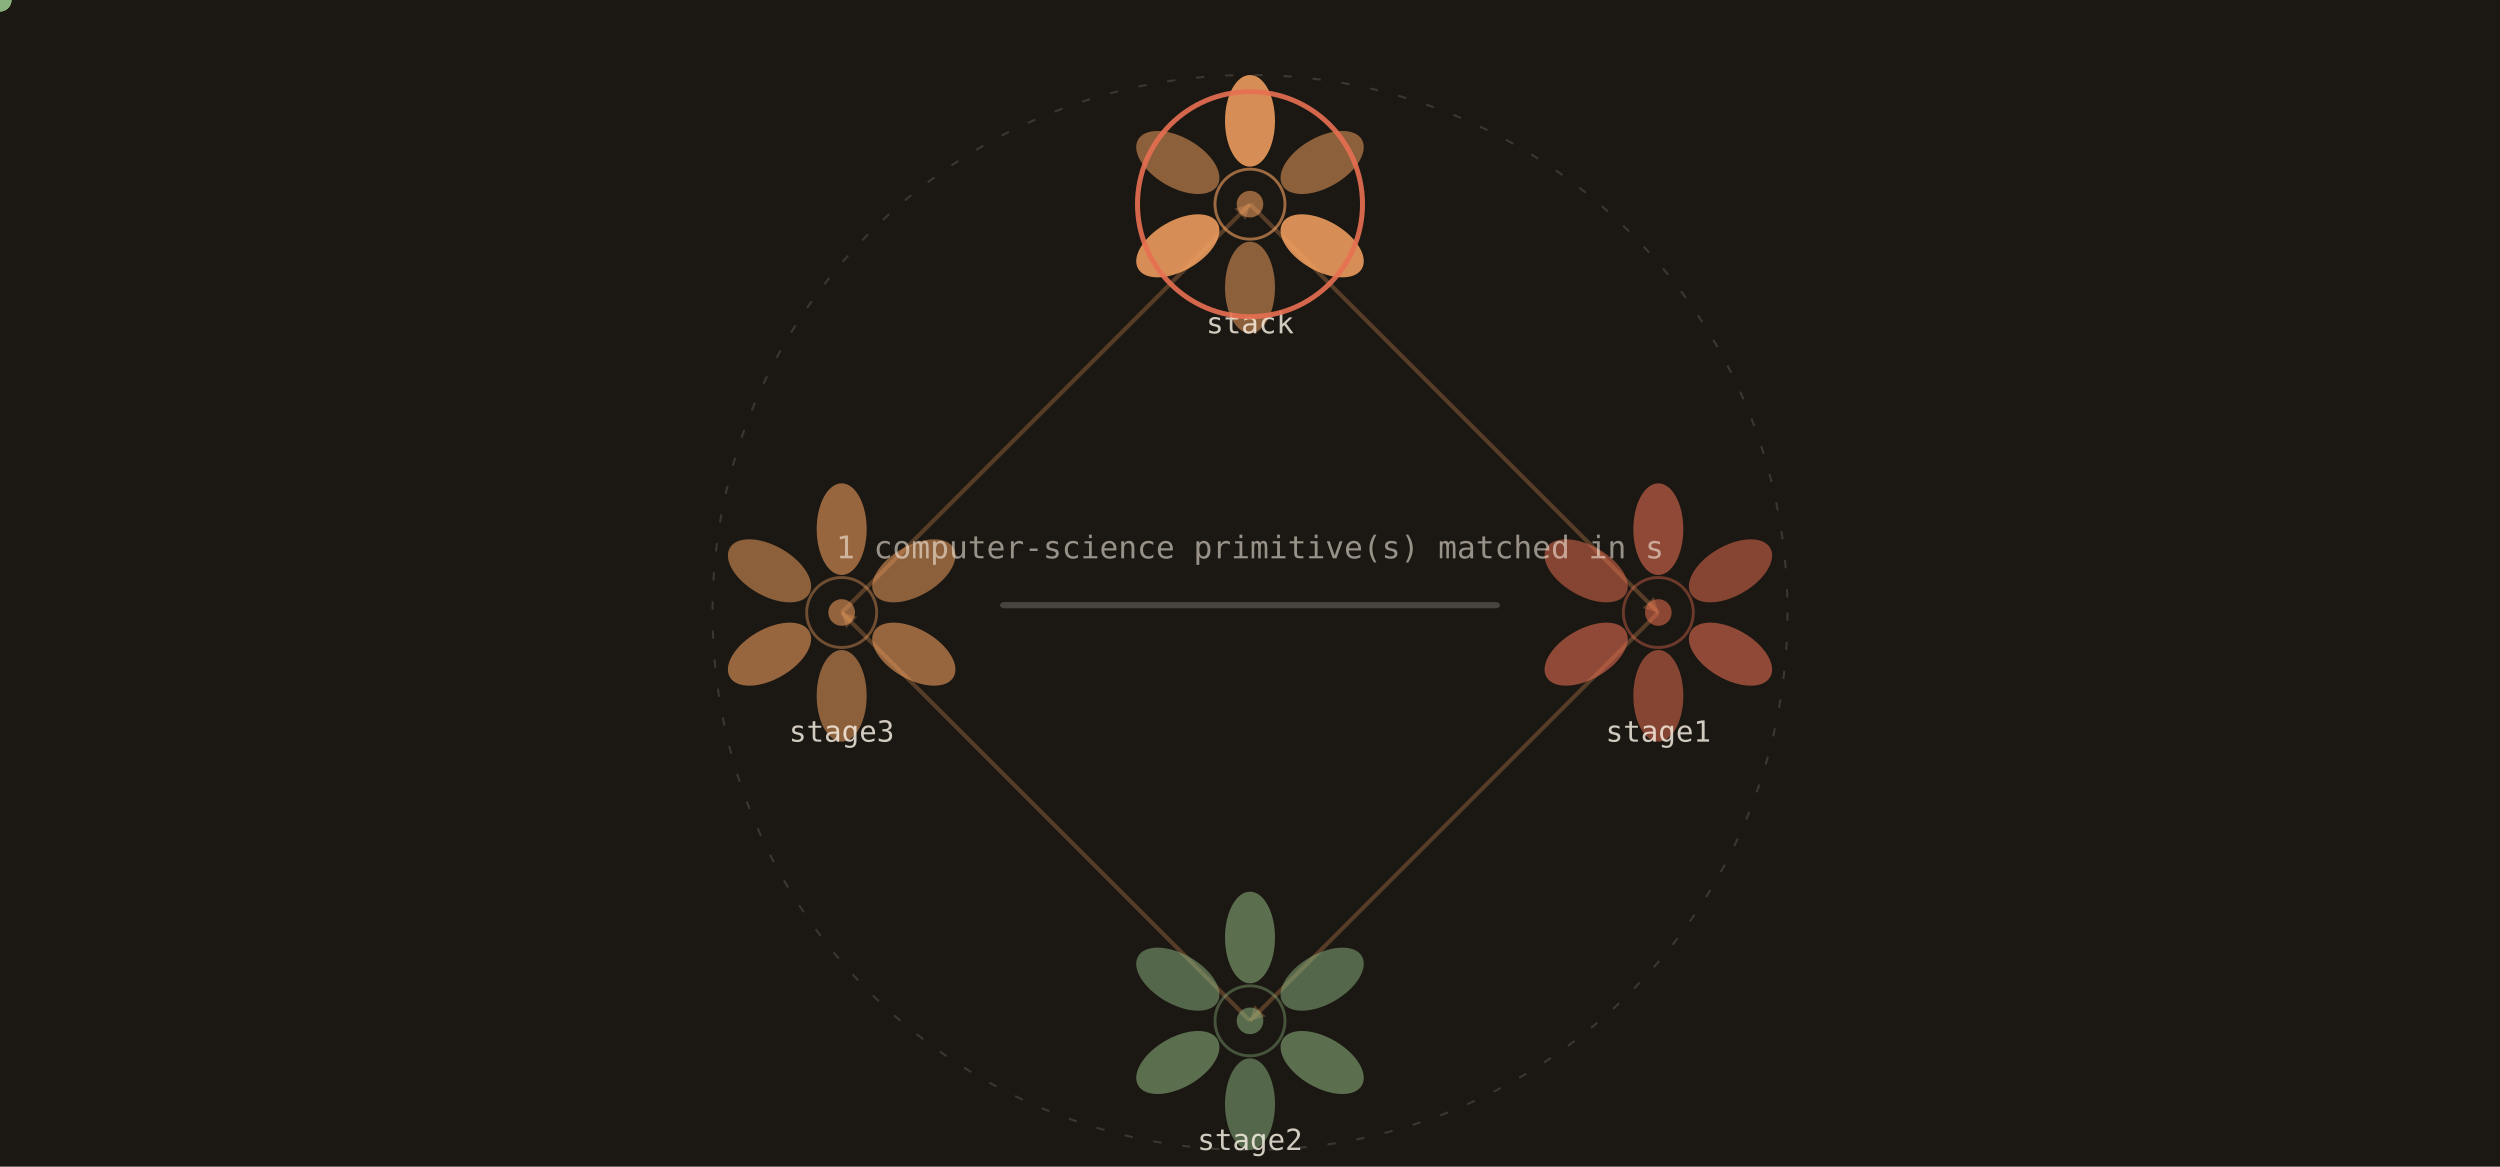
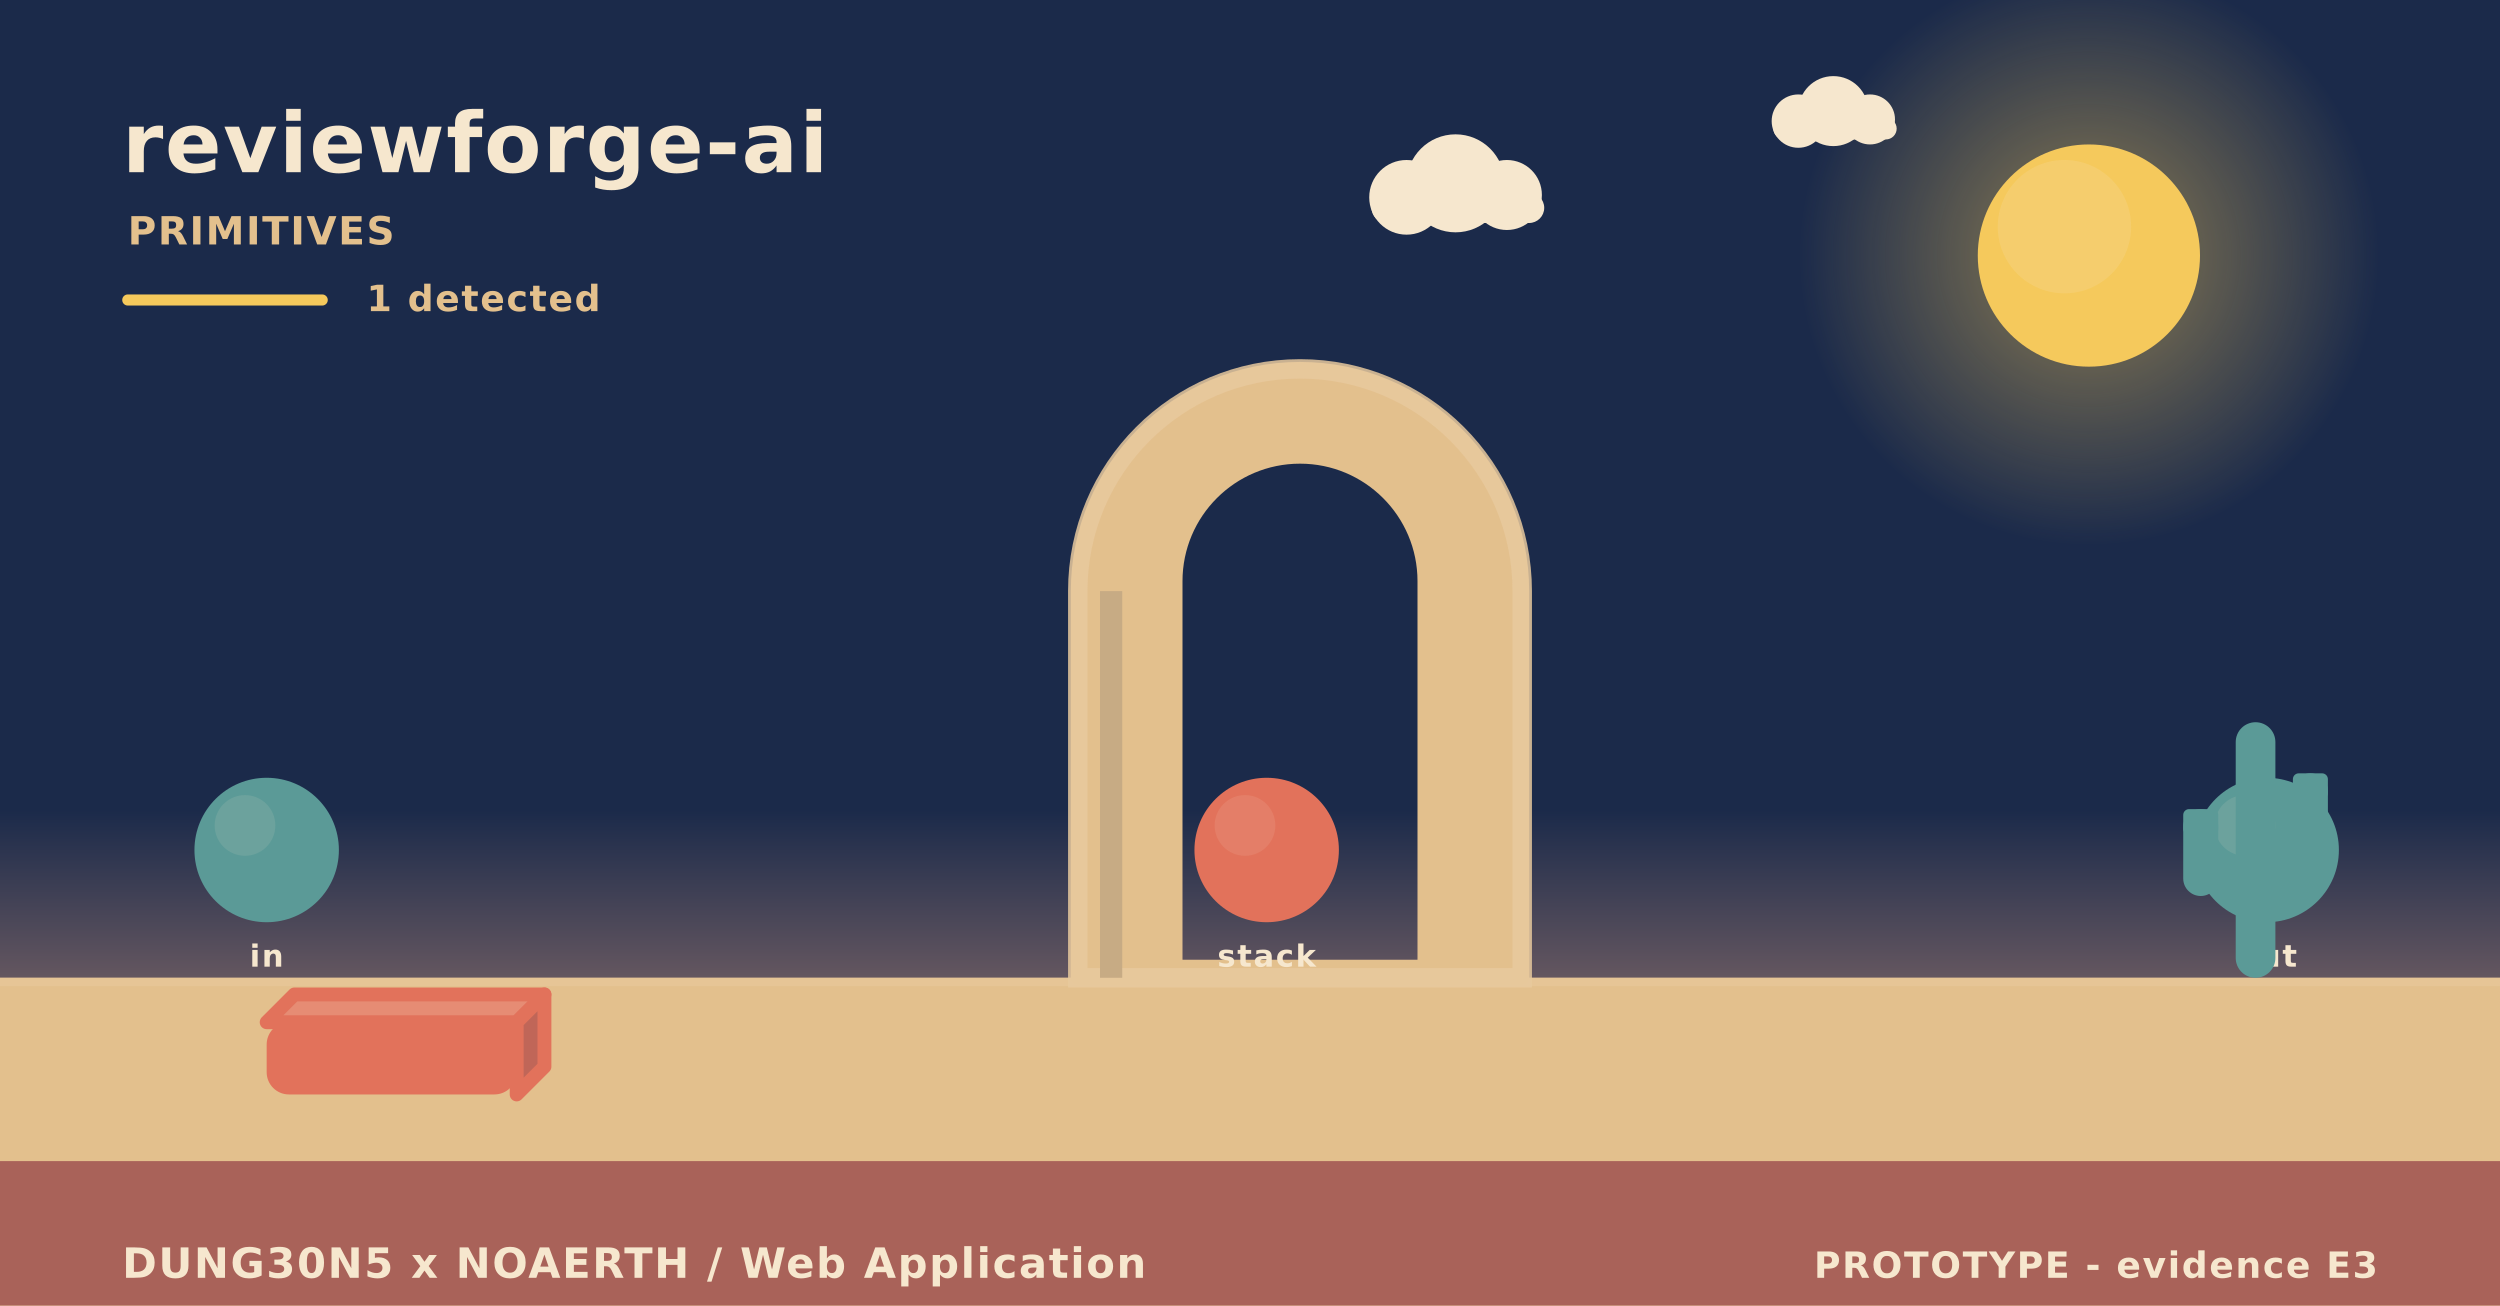
- <svg xmlns="http://www.w3.org/2000/svg" viewBox="0 0 1200 560" width="1200" height="560" role="img" aria-label="reviewforge-ai state machine">
-   <rect width="1200" height="560" fill="#1b1712" />
-   <defs>
-     <linearGradient id="gs" x1="0" y1="0" x2="1" y2="1">
-       <stop offset="0%" stop-color="#f4a261" />
-       <stop offset="100%" stop-color="#e76f51" />
-     </linearGradient>
-   </defs>
-   <circle cx="600.00" cy="294.00" r="258.00" fill="none" stroke="rgba(253,246,233,0.140)" stroke-width="1.00" opacity="1.00" stroke-dasharray="4 10" />
-   <line x1="600.00" y1="98.00" x2="796.00" y2="294.00" stroke="rgba(244,162,97,0.500)" stroke-width="2.00" opacity="0.55" />
-   <polygon points="796.00,294.00 793.88,286.50 788.50,291.88" fill="rgba(244,162,97,0.500)" opacity="0.55" />
-   <g opacity="0.9">
-     <circle cx="0.00" cy="0.00" r="5.50" fill="#8ab17d" opacity="1.00" />
-     <animateTransform attributeName="transform" type="translate" values="600.00,98.00 796.00,294.00" dur="7.3s" begin="0.0s" repeatCount="indefinite" />
-     <animateTransform attributeName="transform" type="translate" values="796.00,294.00 600.00,98.00" dur="7.3s" begin="3.65s" repeatCount="indefinite" />
+ <svg xmlns="http://www.w3.org/2000/svg" width="900" height="470" viewBox="0 0 900 470" role="img" aria-label="reviewforge-ai - how it behaves">
+   <linearGradient id="skys" x1="0" y1="0" x2="0" y2="1">
+     <stop offset="0" stop-color="#1b2a4a" />
+     <stop offset="0.62" stop-color="#1b2a4a" />
+     <stop offset="1" stop-color="#f3ad8a" />
+   </linearGradient>
+   <rect width="900" height="470" fill="url(#skys)" />
+   <radialGradient id="suns">
+     <stop offset="0.35" stop-color="#f5c95c" stop-opacity="0.34" />
+     <stop offset="1" stop-color="#f5c95c" stop-opacity="0" />
+   </radialGradient>
+   <circle cx="752" cy="92" r="104" fill="url(#suns)" />
+   <circle cx="752" cy="92" r="40" fill="#f5c95c" />
+   <circle cx="743.2" cy="81.6" r="24" fill="#f5d27e" opacity="0.5" />
+   <g>
+     <circle cx="524" cy="66" r="17.64" fill="#f6e7ce" />
+     <circle cx="506.36" cy="71.04" r="13.44" fill="#f6e7ce" />
+     <circle cx="542.48" cy="70.2" r="12.6" fill="#f6e7ce" />
+     <rect x="493.76" y="69.36" width="62.16" height="10.92" rx="5.46" fill="#f6e7ce" />
+     <animateTransform attributeName="transform" type="translate" values="0 0;24 0;0 0" dur="36s" begin="0s" repeatCount="indefinite" />
  </g>
-   <line x1="796.00" y1="294.00" x2="600.00" y2="490.00" stroke="rgba(244,162,97,0.500)" stroke-width="2.00" opacity="0.55" />
-   <polygon points="600.00,490.00 607.50,487.88 602.12,482.50" fill="rgba(244,162,97,0.500)" opacity="0.55" />
-   <g opacity="0.9">
-     <circle cx="0.00" cy="0.00" r="5.50" fill="#8ab17d" opacity="1.00" />
-     <animateTransform attributeName="transform" type="translate" values="796.00,294.00 600.00,490.00" dur="7.3s" begin="1.825s" repeatCount="indefinite" />
-     <animateTransform attributeName="transform" type="translate" values="600.00,490.00 796.00,294.00" dur="7.3s" begin="5.475s" repeatCount="indefinite" />
+   <g>
+     <circle cx="660" cy="40" r="12.6" fill="#f6e7ce" />
+     <circle cx="647.4" cy="43.6" r="9.6" fill="#f6e7ce" />
+     <circle cx="673.2" cy="43" r="9" fill="#f6e7ce" />
+     <rect x="638.4" y="42.4" width="44.4" height="7.8" rx="3.9" fill="#f6e7ce" />
+     <animateTransform attributeName="transform" type="translate" values="0 0;-18 0;0 0" dur="46s" begin="3s" repeatCount="indefinite" />
  </g>
-   <line x1="600.00" y1="490.00" x2="404.00" y2="294.00" stroke="rgba(244,162,97,0.500)" stroke-width="2.00" opacity="0.55" />
-   <polygon points="404.00,294.00 406.12,301.50 411.50,296.12" fill="rgba(244,162,97,0.500)" opacity="0.55" />
-   <g opacity="0.9">
-     <circle cx="0.00" cy="0.00" r="5.50" fill="#8ab17d" opacity="1.00" />
-     <animateTransform attributeName="transform" type="translate" values="600.00,490.00 404.00,294.00" dur="7.3s" begin="3.65s" repeatCount="indefinite" />
-     <animateTransform attributeName="transform" type="translate" values="404.00,294.00 600.00,490.00" dur="7.3s" begin="7.3s" repeatCount="indefinite" />
+   <rect x="0" y="352" width="900" height="118" fill="#e3c08d" />
+   <rect x="0" y="352" width="900" height="3" fill="#e6c596" />
+   <text x="44" y="62" font-family="Verdana,DejaVu Sans,sans-serif" font-size="30" font-weight="700" letter-spacing="0.6" fill="#f6e7ce" text-anchor="start">reviewforge-ai</text>
+   <text x="46" y="88" font-family="Verdana,DejaVu Sans,sans-serif" font-size="14" font-weight="700" letter-spacing="0.6" fill="#e3c08d" text-anchor="start">PRIMITIVES</text>
+   <rect x="44" y="106" width="74" height="4" rx="2" fill="#f5c95c" />
+   <text x="132" y="112" font-family="Verdana,DejaVu Sans,sans-serif" font-size="13" font-weight="700" letter-spacing="0.6" fill="#e3c08d" text-anchor="start">1 detected</text>
+   <path d="M388,352 L388,212.8 A80,80 0 0 1 548,212.8 L548,352 Z M423.2,348 L423.2,209.22 A44.8,44.8 0 0 1 512.8,209.22 L512.8,348 Z" fill="#e3c08d" fill-rule="evenodd" stroke="#e3c08d" stroke-width="5" stroke-linejoin="round" />
+   <path d="M388,352 L388,212.8 A80,80 0 0 1 548,212.8 L548,352 Z" fill="none" stroke="#e8c99d" stroke-width="7" stroke-linecap="round" opacity="0.85" />
+   <rect x="396" y="212.8" width="8" height="139.2" fill="#c7ab84" />
+   <circle cx="96" cy="306" r="26" fill="#5b9a97" />
+   <circle cx="88.2" cy="297.16" r="10.92" fill="#7aa9a2" opacity="0.55" />
+   <text x="96" y="348" font-family="Verdana,DejaVu Sans,sans-serif" font-size="11" font-weight="700" letter-spacing="0.6" fill="#f6e7ce" text-anchor="middle">in</text>
+   <g>
+     <circle cx="456" cy="306" r="26" fill="#e2725b" />
+     <circle cx="448.2" cy="297.16" r="10.92" fill="#e68972" opacity="0.55" />
+     <animate attributeName="opacity" values="0.8;1;0.8" dur="4.6s" begin="0s" repeatCount="indefinite" />
  </g>
-   <line x1="404.00" y1="294.00" x2="600.00" y2="98.00" stroke="rgba(244,162,97,0.500)" stroke-width="2.00" opacity="0.55" />
-   <polygon points="600.00,98.00 592.50,100.12 597.88,105.50" fill="rgba(244,162,97,0.500)" opacity="0.55" />
-   <g opacity="0.9">
-     <circle cx="0.00" cy="0.00" r="5.50" fill="#8ab17d" opacity="1.00" />
-     <animateTransform attributeName="transform" type="translate" values="404.00,294.00 600.00,98.00" dur="7.3s" begin="5.475s" repeatCount="indefinite" />
-     <animateTransform attributeName="transform" type="translate" values="600.00,98.00 404.00,294.00" dur="7.3s" begin="9.125s" repeatCount="indefinite" />
-   </g>
-   <ellipse cx="600.00" cy="58.00" rx="12.00" ry="22.00" fill="rgba(244,162,97,0.900)" opacity="0.95" transform="rotate(0.0 600.00 58.00)" />
-   <ellipse cx="634.64" cy="78.00" rx="12.00" ry="22.00" fill="rgba(244,162,97,0.550)" opacity="0.95" transform="rotate(60.0 634.64 78.00)" />
-   <ellipse cx="634.64" cy="118.00" rx="12.00" ry="22.00" fill="rgba(244,162,97,0.900)" opacity="0.95" transform="rotate(120.0 634.64 118.00)" />
-   <ellipse cx="600.00" cy="138.00" rx="12.00" ry="22.00" fill="rgba(244,162,97,0.550)" opacity="0.95" transform="rotate(180.0 600.00 138.00)" />
-   <ellipse cx="565.36" cy="118.00" rx="12.00" ry="22.00" fill="rgba(244,162,97,0.900)" opacity="0.95" transform="rotate(240.0 565.36 118.00)" />
-   <ellipse cx="565.36" cy="78.00" rx="12.00" ry="22.00" fill="rgba(244,162,97,0.550)" opacity="0.95" transform="rotate(300.0 565.36 78.00)" />
-   <circle cx="600.00" cy="98.00" r="16.80" fill="none" stroke="rgba(244,162,97,0.900)" stroke-width="1.40" opacity="0.66" />
-   <circle cx="600.00" cy="98.00" r="6.40" fill="rgba(244,162,97,0.550)" opacity="1.00" />
-   <text x="600" y="160" font-family="ui-monospace,Menlo,monospace" font-size="14" fill="rgba(253,246,233,0.800)" text-anchor="middle">stack</text>
-   <g>
-     <circle cx="600.00" cy="98.00" r="54.00" fill="none" stroke="#e76f51" stroke-width="2.40" opacity="0.90" />
-     <animate attributeName="opacity" values="0.25;1.0;0.25" dur="14.6s" begin="0.0s" repeatCount="indefinite" />
-   </g>
-   <ellipse cx="796.00" cy="254.00" rx="12.00" ry="22.00" fill="rgba(231,111,81,0.600)" opacity="0.95" transform="rotate(0.0 796.00 254.00)" />
-   <ellipse cx="830.64" cy="274.00" rx="12.00" ry="22.00" fill="rgba(231,111,81,0.550)" opacity="0.95" transform="rotate(60.0 830.64 274.00)" />
-   <ellipse cx="830.64" cy="314.00" rx="12.00" ry="22.00" fill="rgba(231,111,81,0.600)" opacity="0.95" transform="rotate(120.0 830.64 314.00)" />
-   <ellipse cx="796.00" cy="334.00" rx="12.00" ry="22.00" fill="rgba(231,111,81,0.550)" opacity="0.95" transform="rotate(180.0 796.00 334.00)" />
-   <ellipse cx="761.36" cy="314.00" rx="12.00" ry="22.00" fill="rgba(231,111,81,0.600)" opacity="0.95" transform="rotate(240.0 761.36 314.00)" />
-   <ellipse cx="761.36" cy="274.00" rx="12.00" ry="22.00" fill="rgba(231,111,81,0.550)" opacity="0.95" transform="rotate(300.0 761.36 274.00)" />
-   <circle cx="796.00" cy="294.00" r="16.80" fill="none" stroke="rgba(231,111,81,0.600)" stroke-width="1.40" opacity="0.66" />
-   <circle cx="796.00" cy="294.00" r="6.40" fill="rgba(231,111,81,0.550)" opacity="1.00" />
-   <text x="796" y="356" font-family="ui-monospace,Menlo,monospace" font-size="14" fill="rgba(253,246,233,0.800)" text-anchor="middle">stage1</text>
-   <ellipse cx="600.00" cy="450.00" rx="12.00" ry="22.00" fill="rgba(138,177,125,0.600)" opacity="0.95" transform="rotate(0.0 600.00 450.00)" />
-   <ellipse cx="634.64" cy="470.00" rx="12.00" ry="22.00" fill="rgba(138,177,125,0.550)" opacity="0.95" transform="rotate(60.0 634.64 470.00)" />
-   <ellipse cx="634.64" cy="510.00" rx="12.00" ry="22.00" fill="rgba(138,177,125,0.600)" opacity="0.95" transform="rotate(120.0 634.64 510.00)" />
-   <ellipse cx="600.00" cy="530.00" rx="12.00" ry="22.00" fill="rgba(138,177,125,0.550)" opacity="0.95" transform="rotate(180.0 600.00 530.00)" />
-   <ellipse cx="565.36" cy="510.00" rx="12.00" ry="22.00" fill="rgba(138,177,125,0.600)" opacity="0.95" transform="rotate(240.0 565.36 510.00)" />
-   <ellipse cx="565.36" cy="470.00" rx="12.00" ry="22.00" fill="rgba(138,177,125,0.550)" opacity="0.95" transform="rotate(300.0 565.36 470.00)" />
-   <circle cx="600.00" cy="490.00" r="16.80" fill="none" stroke="rgba(138,177,125,0.600)" stroke-width="1.40" opacity="0.66" />
-   <circle cx="600.00" cy="490.00" r="6.40" fill="rgba(138,177,125,0.550)" opacity="1.00" />
-   <text x="600" y="552" font-family="ui-monospace,Menlo,monospace" font-size="14" fill="rgba(253,246,233,0.800)" text-anchor="middle">stage2</text>
-   <ellipse cx="404.00" cy="254.00" rx="12.00" ry="22.00" fill="rgba(244,162,97,0.600)" opacity="0.95" transform="rotate(0.0 404.00 254.00)" />
-   <ellipse cx="438.64" cy="274.00" rx="12.00" ry="22.00" fill="rgba(244,162,97,0.550)" opacity="0.95" transform="rotate(60.0 438.64 274.00)" />
-   <ellipse cx="438.64" cy="314.00" rx="12.00" ry="22.00" fill="rgba(244,162,97,0.600)" opacity="0.95" transform="rotate(120.0 438.64 314.00)" />
-   <ellipse cx="404.00" cy="334.00" rx="12.00" ry="22.00" fill="rgba(244,162,97,0.550)" opacity="0.95" transform="rotate(180.0 404.00 334.00)" />
-   <ellipse cx="369.36" cy="314.00" rx="12.00" ry="22.00" fill="rgba(244,162,97,0.600)" opacity="0.95" transform="rotate(240.0 369.36 314.00)" />
-   <ellipse cx="369.36" cy="274.00" rx="12.00" ry="22.00" fill="rgba(244,162,97,0.550)" opacity="0.95" transform="rotate(300.0 369.36 274.00)" />
-   <circle cx="404.00" cy="294.00" r="16.80" fill="none" stroke="rgba(244,162,97,0.600)" stroke-width="1.40" opacity="0.66" />
-   <circle cx="404.00" cy="294.00" r="6.40" fill="rgba(244,162,97,0.550)" opacity="1.00" />
-   <text x="404" y="356" font-family="ui-monospace,Menlo,monospace" font-size="14" fill="rgba(253,246,233,0.800)" text-anchor="middle">stage3</text>
-   <rect x="480.00" y="289.00" width="240.00" height="3.00" rx="2.00" fill="rgba(253,246,233,0.200)" opacity="1.00" />
-   <text x="600" y="268" font-family="ui-monospace,Menlo,monospace" font-size="15" fill="rgba(253,246,233,0.550)" text-anchor="middle">1 computer-science primitive(s) matched in s</text>
+   <text x="456" y="348" font-family="Verdana,DejaVu Sans,sans-serif" font-size="11" font-weight="700" letter-spacing="0.6" fill="#f6e7ce" text-anchor="middle">stack</text>
+   <circle cx="816" cy="306" r="26" fill="#5b9a97" />
+   <circle cx="808.2" cy="297.16" r="10.92" fill="#7aa9a2" opacity="0.55" />
+   <text x="816" y="348" font-family="Verdana,DejaVu Sans,sans-serif" font-size="11" font-weight="700" letter-spacing="0.6" fill="#f6e7ce" text-anchor="middle">out</text>
+   <path d="M96,368 L186,368 L196,358 L106,358 Z" fill="#e68c74" stroke="#e2725b" stroke-width="5" stroke-linejoin="round" />
+   <path d="M186,368 L196,358 L196,384 L186,394 Z" fill="#c06658" stroke="#e2725b" stroke-width="5" stroke-linejoin="round" />
+   <rect x="96" y="368" width="90" height="26" rx="8" fill="#e2725b" />
+   <rect x="804.86" y="260" width="14.28" height="92" rx="7.14" fill="#5b9a97" />
+   <rect x="785.96" y="291.28" width="12.6" height="31.28" rx="6.3" fill="#5b9a97" />
+   <rect x="785.96" y="291.28" width="12.6" height="9.2" rx="2.1" fill="#5b9a97" />
+   <rect x="825.44" y="278.4" width="12.6" height="31.28" rx="6.3" fill="#5b9a97" />
+   <rect x="825.44" y="278.4" width="12.6" height="9.2" rx="2.1" fill="#5b9a97" />
+   <rect x="0" y="418" width="900" height="52" rx="0" fill="#a65c56" opacity="0.94" />
+   <text x="44" y="460" font-family="Verdana,DejaVu Sans,sans-serif" font-size="15" font-weight="700" letter-spacing="0.6" fill="#f6e7ce" text-anchor="start">DUNG30N5 x NOAERTH  /  Web Application</text>
+   <text x="856" y="460" font-family="Verdana,DejaVu Sans,sans-serif" font-size="13" font-weight="700" letter-spacing="0.6" fill="#f6e7ce" text-anchor="end">PROTOTYPE  -  evidence E3</text>
</svg>
